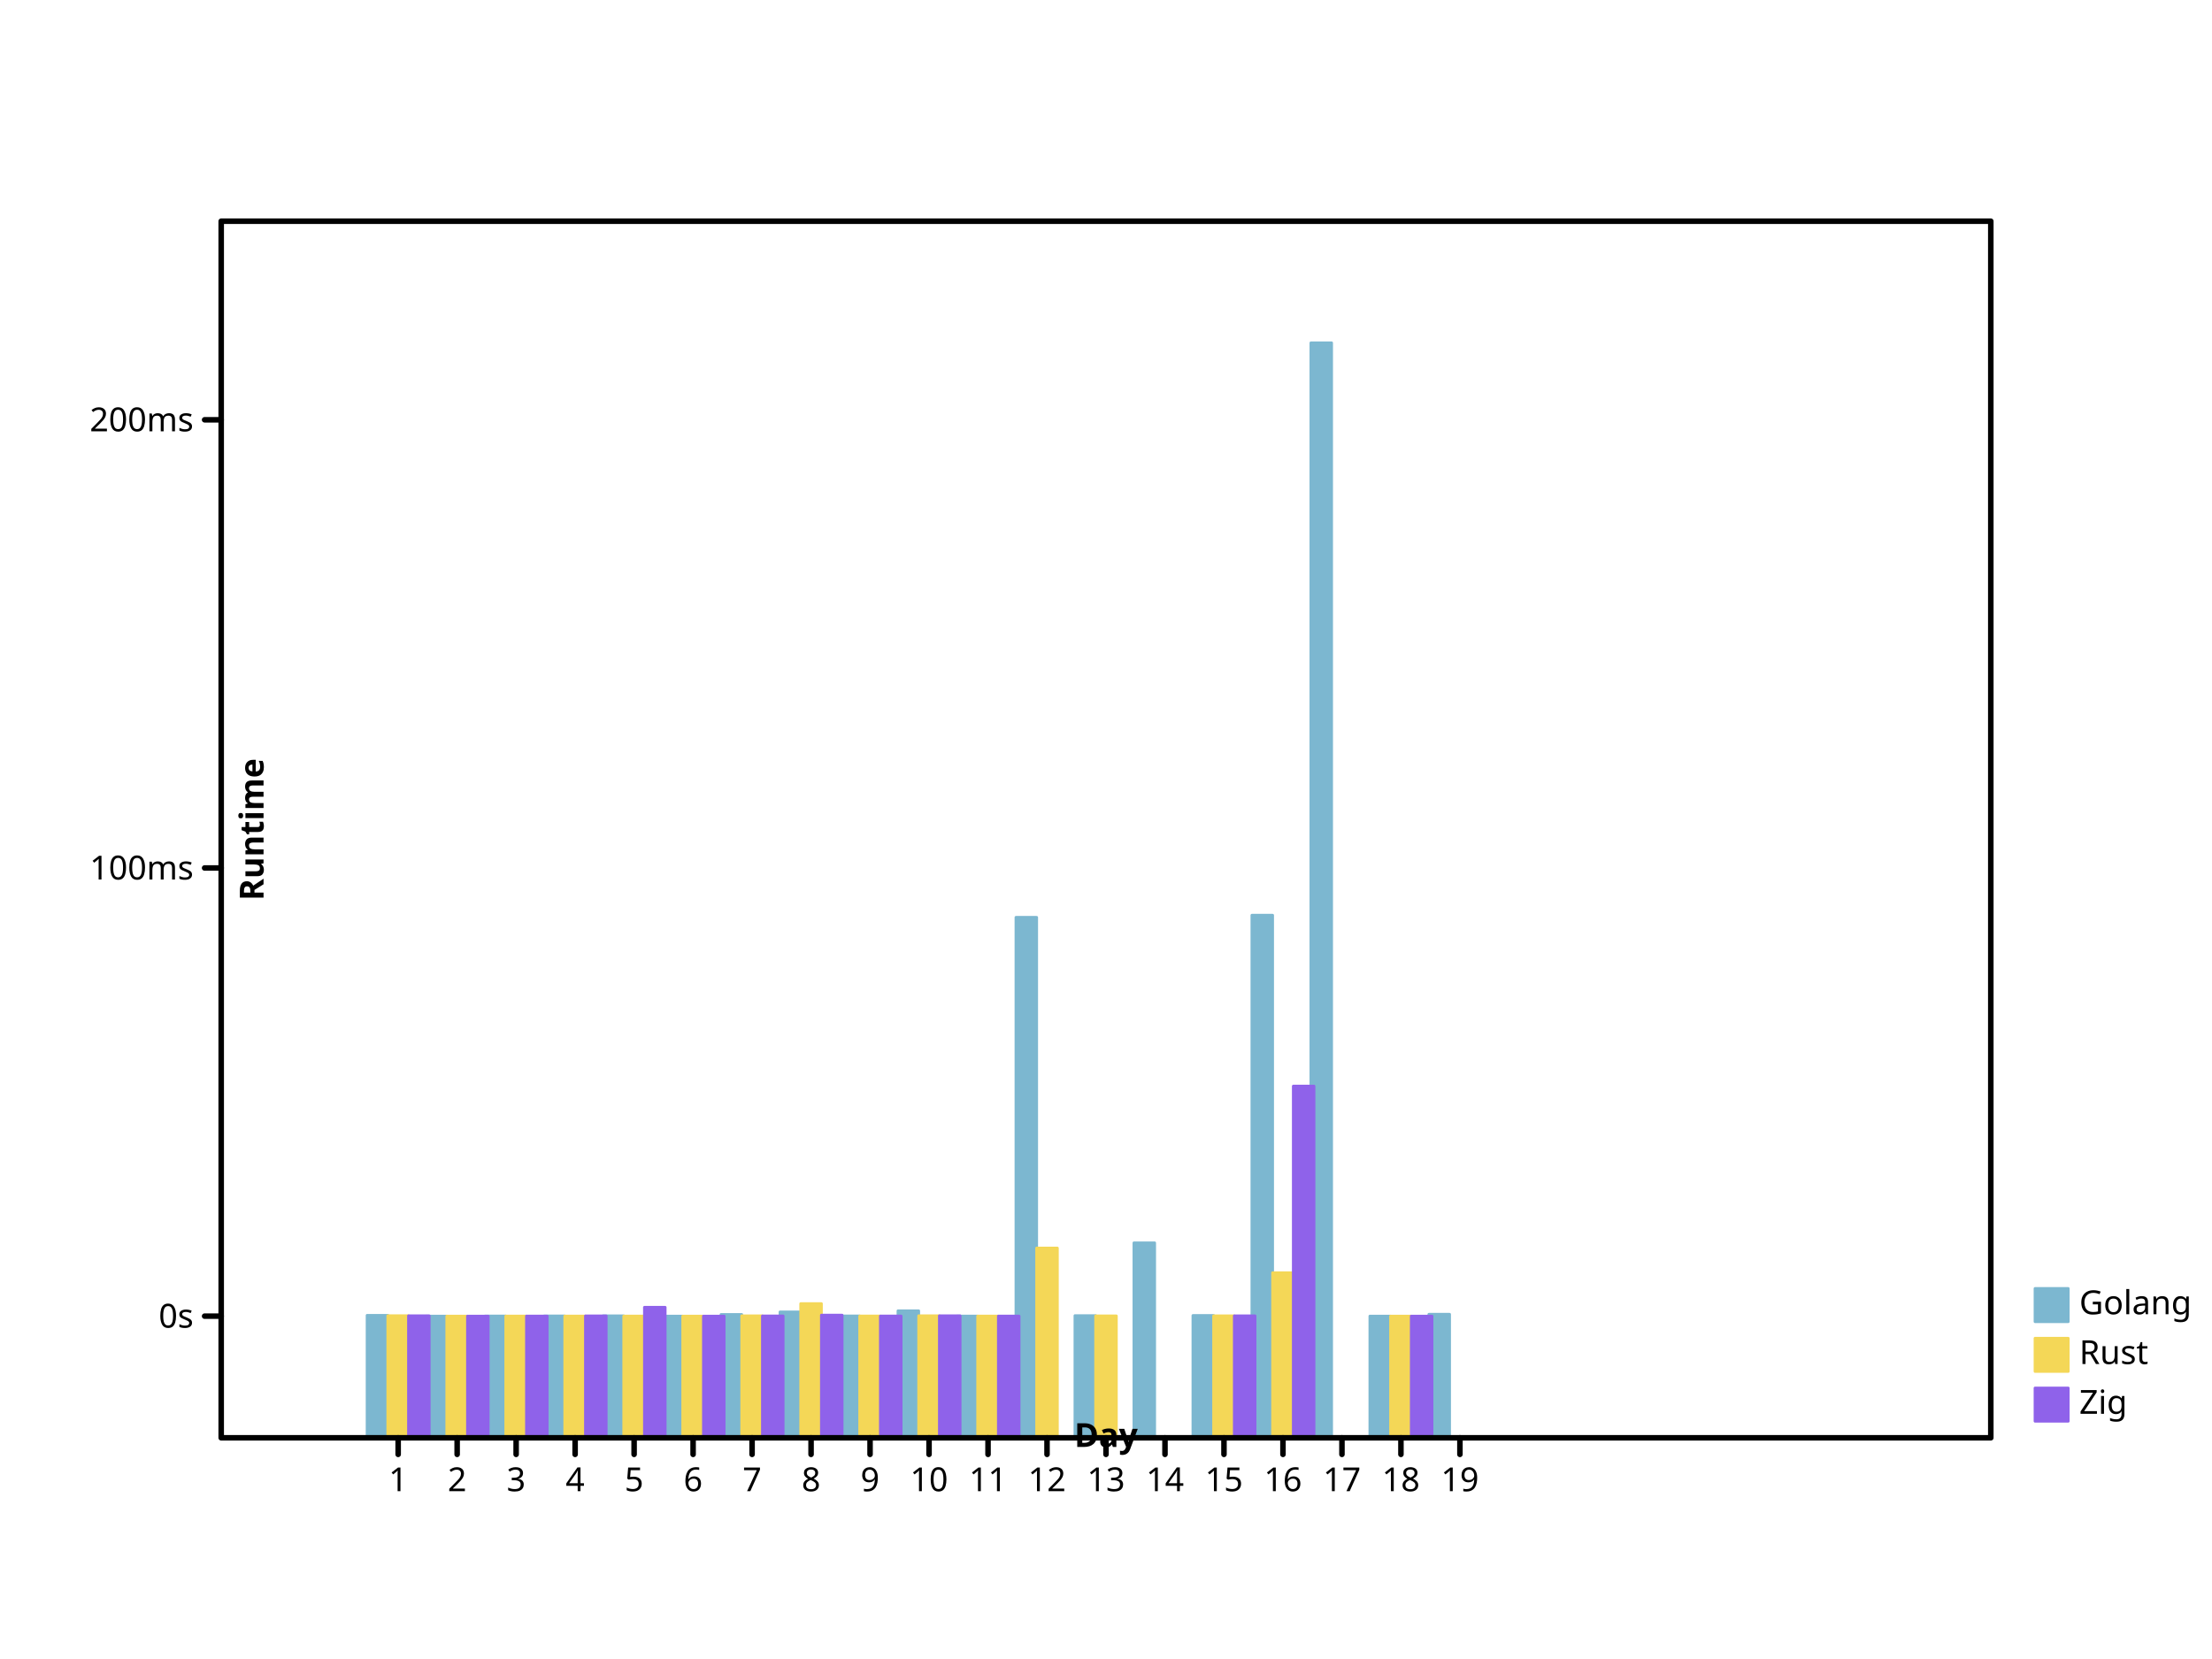
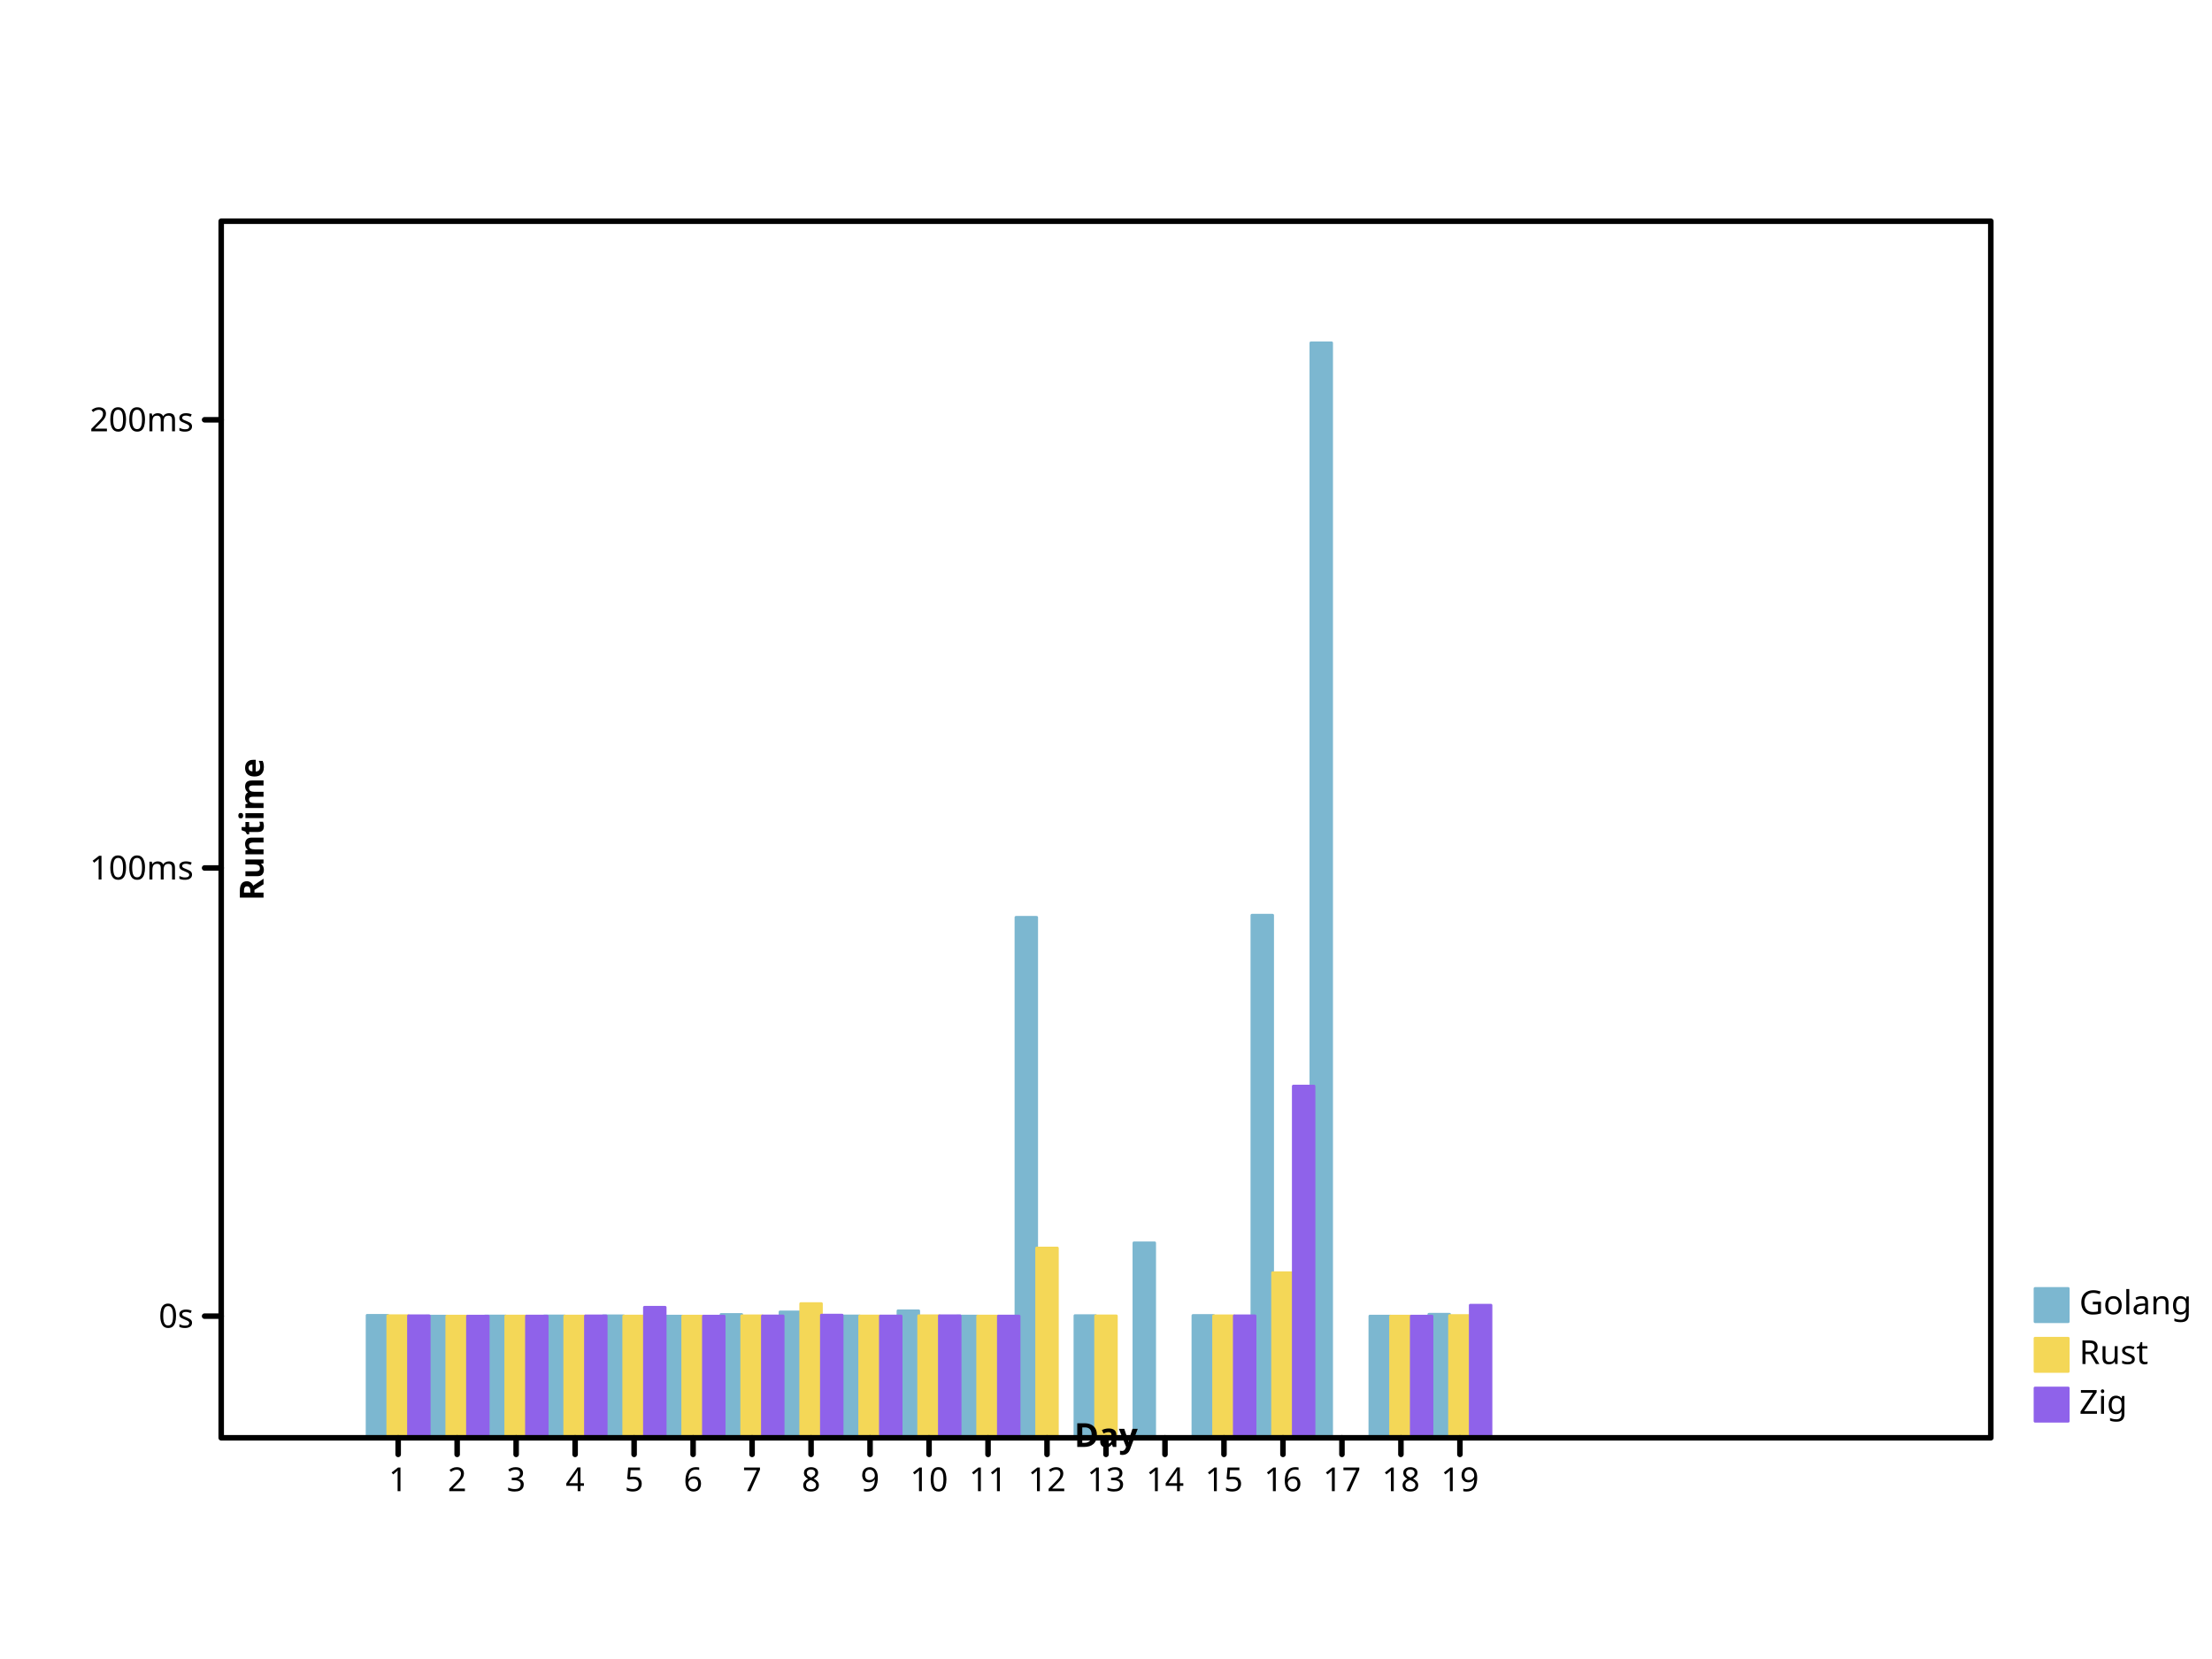
- <svg xmlns="http://www.w3.org/2000/svg" preserveAspectRatio="xMidYMid meet" width="800" height="600" viewbox="0 0 800 600">
+ <svg xmlns="http://www.w3.org/2000/svg" viewbox="0 0 800 600" preserveAspectRatio="xMidYMid meet" width="800" height="600">
  <defs>
-     <marker refY="5" markerUnits="userSpaceOnUse" markerWidth="2%" markerHeight="2%" id="circle" viewBox="0 0 10 10 " refX="5">
-       <circle cy="5" r="3" fill="none" stroke="black" cx="5" />
+     <marker markerHeight="2%" id="circle" viewBox="0 0 10 10 " refX="5" refY="5" markerUnits="userSpaceOnUse" markerWidth="2%">
+       <circle stroke="black" cx="5" cy="5" r="3" fill="none" />
    </marker>
-     <marker refY="5" markerUnits="userSpaceOnUse" markerWidth="2%" markerHeight="2%" id="filled-circle" viewBox="0 0 10 10 " refX="5">
-       <circle r="3" fill="black" stroke="none" cx="5" cy="5" />
+     <marker markerUnits="userSpaceOnUse" markerWidth="2%" markerHeight="2%" id="filled-circle" viewBox="0 0 10 10 " refX="5" refY="5">
+       <circle fill="black" stroke="none" cx="5" cy="5" r="3" />
    </marker>
-     <marker markerWidth="2%" markerHeight="2%" id="square" viewBox="0 0 10 10 " refX="5" refY="5" markerUnits="userSpaceOnUse">
-       <rect width="6" height="6" fill="none" stroke="black" x="2" y="2" />
+     <marker markerUnits="userSpaceOnUse" markerWidth="2%" markerHeight="2%" id="square" viewBox="0 0 10 10 " refX="5" refY="5">
+       <rect height="6" fill="none" stroke="black" x="2" y="2" width="6" />
    </marker>
    <marker markerHeight="2%" id="filled-square" viewBox="0 0 10 10 " refX="5" refY="5" markerUnits="userSpaceOnUse" markerWidth="2%">
-       <rect width="6" height="6" fill="black" stroke="none" x="2" y="2" />
+       <rect x="2" y="2" width="6" height="6" fill="black" stroke="none" />
    </marker>
  </defs>
-   <g stroke-linejoin="round" transform="translate(80 520 )scale(1 -1 )" fill="hsl(198, 47%, 65%)" stroke="hsl(198, 47%, 65%)" stroke-width="1px" stroke-linecap="round">
-     <rect vector-effect="non-scaling-stroke" x="5.277193e+01" y="0" width="7.485380e+00" height="4.428924e+01" />
-     <rect vector-effect="non-scaling-stroke" x="7.410526e+01" y="0" width="7.485380e+00" height="4.401184e+01" />
-     <rect height="4.404912e+01" vector-effect="non-scaling-stroke" x="9.543860e+01" y="0" width="7.485380e+00" />
-     <rect height="4.405551e+01" vector-effect="non-scaling-stroke" x="1.167719e+02" y="0" width="7.485380e+00" />
-     <rect width="7.485380e+00" height="4.409855e+01" vector-effect="non-scaling-stroke" x="1.381053e+02" y="0" />
-     <rect y="0" width="7.485380e+00" height="4.400022e+01" vector-effect="non-scaling-stroke" x="1.594386e+02" />
+   <g transform="translate(80 520 )scale(1 -1 )" fill="hsl(198, 47%, 65%)" stroke="hsl(198, 47%, 65%)" stroke-width="1px" stroke-linecap="round" stroke-linejoin="round">
+     <rect y="0" width="7.485380e+00" height="4.428924e+01" vector-effect="non-scaling-stroke" x="5.277193e+01" />
+     <rect x="7.410526e+01" y="0" width="7.485380e+00" height="4.401184e+01" vector-effect="non-scaling-stroke" />
+     <rect width="7.485380e+00" height="4.404912e+01" vector-effect="non-scaling-stroke" x="9.543860e+01" y="0" />
+     <rect x="1.167719e+02" y="0" width="7.485380e+00" height="4.405551e+01" vector-effect="non-scaling-stroke" />
+     <rect vector-effect="non-scaling-stroke" x="1.381053e+02" y="0" width="7.485380e+00" height="4.409855e+01" />
+     <rect height="4.400022e+01" vector-effect="non-scaling-stroke" x="1.594386e+02" y="0" width="7.485380e+00" />
    <rect y="0" width="7.485380e+00" height="4.460057e+01" vector-effect="non-scaling-stroke" x="1.807719e+02" />
-     <rect height="4.552251e+01" vector-effect="non-scaling-stroke" x="2.021053e+02" y="0" width="7.485380e+00" />
-     <rect y="0" width="7.485380e+00" height="4.406198e+01" vector-effect="non-scaling-stroke" x="2.234386e+02" />
-     <rect y="0" width="7.485380e+00" height="4.593132e+01" vector-effect="non-scaling-stroke" x="2.447719e+02" />
-     <rect y="0" width="7.485380e+00" height="4.402135e+01" vector-effect="non-scaling-stroke" x="2.661053e+02" />
+     <rect y="0" width="7.485380e+00" height="4.552251e+01" vector-effect="non-scaling-stroke" x="2.021053e+02" />
+     <rect height="4.406198e+01" vector-effect="non-scaling-stroke" x="2.234386e+02" y="0" width="7.485380e+00" />
+     <rect width="7.485380e+00" height="4.593132e+01" vector-effect="non-scaling-stroke" x="2.447719e+02" y="0" />
+     <rect x="2.661053e+02" y="0" width="7.485380e+00" height="4.402135e+01" vector-effect="non-scaling-stroke" />
    <rect vector-effect="non-scaling-stroke" x="2.874386e+02" y="0" width="7.485380e+00" height="1.882304e+02" />
-     <rect y="0" width="7.485380e+00" height="4.418018e+01" vector-effect="non-scaling-stroke" x="3.087719e+02" />
-     <rect x="3.301053e+02" y="0" width="7.485380e+00" height="7.050606e+01" vector-effect="non-scaling-stroke" />
-     <rect y="0" width="7.485380e+00" height="4.422847e+01" vector-effect="non-scaling-stroke" x="3.514386e+02" />
+     <rect height="4.418018e+01" vector-effect="non-scaling-stroke" x="3.087719e+02" y="0" width="7.485380e+00" />
+     <rect y="0" width="7.485380e+00" height="7.050606e+01" vector-effect="non-scaling-stroke" x="3.301053e+02" />
+     <rect height="4.422847e+01" vector-effect="non-scaling-stroke" x="3.514386e+02" y="0" width="7.485380e+00" />
    <rect width="7.485380e+00" height="1.889965e+02" vector-effect="non-scaling-stroke" x="3.727719e+02" y="0" />
    <rect vector-effect="non-scaling-stroke" x="3.941053e+02" y="0" width="7.485380e+00" height="396" />
    <rect y="0" width="7.485380e+00" height="4.401090e+01" vector-effect="non-scaling-stroke" x="4.154386e+02" />
-     <rect vector-effect="non-scaling-stroke" x="4.367719e+02" y="0" width="7.485380e+00" height="4.467529e+01" />
+     <rect width="7.485380e+00" height="4.467614e+01" vector-effect="non-scaling-stroke" x="4.367719e+02" y="0" />
  </g>
-   <g fill="hsl(49, 88%, 65%)" stroke="hsl(49, 88%, 65%)" stroke-width="1px" stroke-linecap="round" stroke-linejoin="round" transform="translate(80 520 )scale(1 -1 )">
+   <g stroke-width="1px" stroke-linecap="round" stroke-linejoin="round" transform="translate(80 520 )scale(1 -1 )" fill="hsl(49, 88%, 65%)" stroke="hsl(49, 88%, 65%)">
    <rect y="0" width="7.485380e+00" height="4.415042e+01" vector-effect="non-scaling-stroke" x="6.025731e+01" />
-     <rect width="7.485380e+00" height="4.400388e+01" vector-effect="non-scaling-stroke" x="8.159064e+01" y="0" />
-     <rect height="4.402812e+01" vector-effect="non-scaling-stroke" x="1.029240e+02" y="0" width="7.485380e+00" />
-     <rect y="0" width="7.485380e+00" height="4.403070e+01" vector-effect="non-scaling-stroke" x="1.242573e+02" />
-     <rect width="7.485380e+00" height="4.401793e+01" vector-effect="non-scaling-stroke" x="1.455906e+02" y="0" />
-     <rect x="1.669240e+02" y="0" width="7.485380e+00" height="4.400016e+01" vector-effect="non-scaling-stroke" />
-     <rect y="0" width="7.485380e+00" height="4.411097e+01" vector-effect="non-scaling-stroke" x="1.882573e+02" />
-     <rect vector-effect="non-scaling-stroke" x="2.095906e+02" y="0" width="7.485380e+00" height="4.852199e+01" />
-     <rect x="2.309240e+02" y="0" width="7.485380e+00" height="4.403505e+01" vector-effect="non-scaling-stroke" />
+     <rect vector-effect="non-scaling-stroke" x="8.159064e+01" y="0" width="7.485380e+00" height="4.400388e+01" />
+     <rect x="1.029240e+02" y="0" width="7.485380e+00" height="4.402812e+01" vector-effect="non-scaling-stroke" />
+     <rect x="1.242573e+02" y="0" width="7.485380e+00" height="4.403070e+01" vector-effect="non-scaling-stroke" />
+     <rect x="1.455906e+02" y="0" width="7.485380e+00" height="4.401793e+01" vector-effect="non-scaling-stroke" />
+     <rect height="4.400016e+01" vector-effect="non-scaling-stroke" x="1.669240e+02" y="0" width="7.485380e+00" />
+     <rect vector-effect="non-scaling-stroke" x="1.882573e+02" y="0" width="7.485380e+00" height="4.411097e+01" />
+     <rect height="4.852199e+01" vector-effect="non-scaling-stroke" x="2.095906e+02" y="0" width="7.485380e+00" />
+     <rect width="7.485380e+00" height="4.403505e+01" vector-effect="non-scaling-stroke" x="2.309240e+02" y="0" />
    <rect height="4.413886e+01" vector-effect="non-scaling-stroke" x="2.522573e+02" y="0" width="7.485380e+00" />
-     <rect width="7.485380e+00" height="4.401687e+01" vector-effect="non-scaling-stroke" x="2.735906e+02" y="0" />
+     <rect vector-effect="non-scaling-stroke" x="2.735906e+02" y="0" width="7.485380e+00" height="4.401687e+01" />
    <rect x="2.949240e+02" y="0" width="7.485380e+00" height="6.862436e+01" vector-effect="non-scaling-stroke" />
-     <rect y="0" width="7.485380e+00" height="4.408464e+01" vector-effect="non-scaling-stroke" x="3.162573e+02" />
-     <rect y="0" width="7.485380e+00" height="4.410573e+01" vector-effect="non-scaling-stroke" x="3.589240e+02" />
+     <rect x="3.162573e+02" y="0" width="7.485380e+00" height="4.408464e+01" vector-effect="non-scaling-stroke" />
+     <rect vector-effect="non-scaling-stroke" x="3.589240e+02" y="0" width="7.485380e+00" height="4.410573e+01" />
    <rect height="5.968874e+01" vector-effect="non-scaling-stroke" x="3.802573e+02" y="0" width="7.485380e+00" />
    <rect vector-effect="non-scaling-stroke" x="4.229240e+02" y="0" width="7.485380e+00" height="4.400516e+01" />
+     <rect vector-effect="non-scaling-stroke" x="4.442573e+02" y="0" width="7.485380e+00" height="4.420457e+01" />
  </g>
-   <g stroke-linejoin="round" transform="translate(80 520 )scale(1 -1 )" fill="hsl(260, 76%, 65%)" stroke="hsl(260, 76%, 65%)" stroke-width="1px" stroke-linecap="round">
-     <rect height="4.412059e+01" vector-effect="non-scaling-stroke" x="6.774269e+01" y="0" width="7.485380e+00" />
+   <g stroke-width="1px" stroke-linecap="round" stroke-linejoin="round" transform="translate(80 520 )scale(1 -1 )" fill="hsl(260, 76%, 65%)" stroke="hsl(260, 76%, 65%)">
+     <rect x="6.774269e+01" y="0" width="7.485380e+00" height="4.412059e+01" vector-effect="non-scaling-stroke" />
    <rect vector-effect="non-scaling-stroke" x="8.907602e+01" y="0" width="7.485380e+00" height="4.400422e+01" />
-     <rect x="1.104094e+02" y="0" width="7.485380e+00" height="4.402168e+01" vector-effect="non-scaling-stroke" />
-     <rect height="4.408589e+01" vector-effect="non-scaling-stroke" x="1.317427e+02" y="0" width="7.485380e+00" />
-     <rect vector-effect="non-scaling-stroke" x="1.530760e+02" y="0" width="7.485380e+00" height="4.719520e+01" />
-     <rect y="0" width="7.485380e+00" height="4.400014e+01" vector-effect="non-scaling-stroke" x="1.744094e+02" />
-     <rect x="1.957427e+02" y="0" width="7.485380e+00" height="4.407007e+01" vector-effect="non-scaling-stroke" />
-     <rect width="7.485380e+00" height="4.435971e+01" vector-effect="non-scaling-stroke" x="2.170760e+02" y="0" />
-     <rect x="2.384094e+02" y="0" width="7.485380e+00" height="4.403425e+01" vector-effect="non-scaling-stroke" />
-     <rect height="4.412966e+01" vector-effect="non-scaling-stroke" x="2.597427e+02" y="0" width="7.485380e+00" />
-     <rect height="4.401390e+01" vector-effect="non-scaling-stroke" x="2.810760e+02" y="0" width="7.485380e+00" />
+     <rect height="4.402168e+01" vector-effect="non-scaling-stroke" x="1.104094e+02" y="0" width="7.485380e+00" />
+     <rect width="7.485380e+00" height="4.408589e+01" vector-effect="non-scaling-stroke" x="1.317427e+02" y="0" />
+     <rect x="1.530760e+02" y="0" width="7.485380e+00" height="4.719520e+01" vector-effect="non-scaling-stroke" />
+     <rect vector-effect="non-scaling-stroke" x="1.744094e+02" y="0" width="7.485380e+00" height="4.400014e+01" />
+     <rect vector-effect="non-scaling-stroke" x="1.957427e+02" y="0" width="7.485380e+00" height="4.407007e+01" />
+     <rect vector-effect="non-scaling-stroke" x="2.170760e+02" y="0" width="7.485380e+00" height="4.435971e+01" />
+     <rect height="4.403425e+01" vector-effect="non-scaling-stroke" x="2.384094e+02" y="0" width="7.485380e+00" />
+     <rect width="7.485380e+00" height="4.412966e+01" vector-effect="non-scaling-stroke" x="2.597427e+02" y="0" />
+     <rect width="7.485380e+00" height="4.401390e+01" vector-effect="non-scaling-stroke" x="2.810760e+02" y="0" />
    <rect vector-effect="non-scaling-stroke" x="3.664094e+02" y="0" width="7.485380e+00" height="4.410846e+01" />
-     <rect height="1.271913e+02" vector-effect="non-scaling-stroke" x="3.877427e+02" y="0" width="7.485380e+00" />
-     <rect vector-effect="non-scaling-stroke" x="4.304094e+02" y="0" width="7.485380e+00" height="4.400555e+01" />
+     <rect y="0" width="7.485380e+00" height="1.271913e+02" vector-effect="non-scaling-stroke" x="3.877427e+02" />
+     <rect x="4.304094e+02" y="0" width="7.485380e+00" height="4.400555e+01" vector-effect="non-scaling-stroke" />
+     <rect vector-effect="non-scaling-stroke" x="4.517427e+02" y="0" width="7.485380e+00" height="4.794794e+01" />
  </g>
-   <g stroke="hsl(198, 47%, 65%)" stroke-width="1px" stroke-linecap="round" stroke-linejoin="round" font-family="sans-serif" dominant-baseline="hanging" text-anchor="start" font-style="normal" font-weight="normal" fill="hsl(198, 47%, 65%)" font-size="12px">
-     <rect height="12" vector-effect="non-scaling-stroke" x="736" y="466" width="12" />
+   <g stroke="hsl(198, 47%, 65%)" text-anchor="start" stroke-width="1px" stroke-linecap="round" stroke-linejoin="round" font-family="sans-serif" font-weight="normal" dominant-baseline="hanging" font-size="12px" fill="hsl(198, 47%, 65%)" font-style="normal">
+     <rect x="736" y="466" width="12" height="12" vector-effect="non-scaling-stroke" />
    <g fill="black" stroke="black">
      <text x="752" y="466" dominant-baseline="hanging" stroke="none" vector-effect="non-scaling-stroke">Golang</text>
    </g>
-     <g stroke="hsl(49, 88%, 65%)" font-weight="normal" dominant-baseline="hanging" stroke-width="1px" text-anchor="start" fill="hsl(49, 88%, 65%)" font-family="sans-serif" font-style="normal" stroke-linecap="round" stroke-linejoin="round" font-size="12px">
+     <g dominant-baseline="hanging" fill="hsl(49, 88%, 65%)" stroke="hsl(49, 88%, 65%)" text-anchor="start" stroke-linecap="round" stroke-linejoin="round" font-family="sans-serif" font-weight="normal" font-style="normal" stroke-width="1px" font-size="12px">
      <rect height="12" vector-effect="non-scaling-stroke" x="736" y="484" width="12" />
      <g fill="black" stroke="black">
-         <text dominant-baseline="hanging" stroke="none" vector-effect="non-scaling-stroke" x="752" y="484">Rust</text>
+         <text vector-effect="non-scaling-stroke" x="752" y="484" dominant-baseline="hanging" stroke="none">Rust</text>
      </g>
-       <g font-style="normal" stroke-linecap="round" fill="hsl(260, 76%, 65%)" stroke-linejoin="round" font-size="12px" text-anchor="start" font-family="sans-serif" font-weight="normal" dominant-baseline="hanging" stroke="hsl(260, 76%, 65%)" stroke-width="1px">
-         <rect y="502" width="12" height="12" vector-effect="non-scaling-stroke" x="736" />
+       <g stroke-linejoin="round" font-family="sans-serif" dominant-baseline="hanging" stroke-width="1px" font-style="normal" text-anchor="start" stroke-linecap="round" stroke="hsl(260, 76%, 65%)" font-weight="normal" font-size="12px" fill="hsl(260, 76%, 65%)">
+         <rect vector-effect="non-scaling-stroke" x="736" y="502" width="12" height="12" />
        <g fill="black" stroke="black">
-           <text stroke="none" vector-effect="non-scaling-stroke" x="752" y="502" dominant-baseline="hanging">Zig</text>
-           <g font-style="normal" stroke-linecap="round" stroke-linejoin="round" font-weight="normal" dominant-baseline="hanging" fill="none" font-size="12px" stroke-width="2px" text-anchor="start" font-family="sans-serif">
-             <rect vector-effect="non-scaling-stroke" x="80" y="80" width="640" height="440" />
+           <text vector-effect="non-scaling-stroke" x="752" y="502" dominant-baseline="hanging" stroke="none">Zig</text>
+           <g dominant-baseline="hanging" font-family="sans-serif" font-size="12px" stroke-linecap="round" stroke-linejoin="round" text-anchor="start" stroke-width="2px" font-style="normal" fill="none" font-weight="normal">
+             <rect y="80" width="640" height="440" vector-effect="non-scaling-stroke" x="80" />
          </g>
-           <g font-family="sans-serif" stroke="black" stroke-width="2px" font-size="12px" text-anchor="start" fill="none" stroke-linejoin="round" font-style="normal" font-weight="normal" dominant-baseline="hanging" transform="translate(80 520 )scale(1 -1 )" stroke-linecap="round">
-             <path vector-effect="non-scaling-stroke" d="M64,0 L64,-6 M8.533333e+01,0 L8.533333e+01,-6 M1.066667e+02,0 L1.066667e+02,-6 M128,0 L128,-6 M1.493333e+02,0 L1.493333e+02,-6 M1.706667e+02,0 L1.706667e+02,-6 M192,0 L192,-6 M2.133333e+02,0 L2.133333e+02,-6 M2.346667e+02,0 L2.346667e+02,-6 M256,0 L256,-6 M2.773333e+02,0 L2.773333e+02,-6 M2.986667e+02,0 L2.986667e+02,-6 M320,0 L320,-6 M3.413333e+02,0 L3.413333e+02,-6 M3.626667e+02,0 L3.626667e+02,-6 M384,0 L384,-6 M4.053333e+02,0 L4.053333e+02,-6 M4.266667e+02,0 L4.266667e+02,-6 M448,0 L448,-6 " />
+           <g dominant-baseline="hanging" transform="translate(80 520 )scale(1 -1 )" stroke="black" stroke-linejoin="round" font-family="sans-serif" font-weight="normal" stroke-width="2px" font-style="normal" fill="none" stroke-linecap="round" font-size="12px" text-anchor="start">
+             <path d="M64,0 L64,-6 M8.533333e+01,0 L8.533333e+01,-6 M1.066667e+02,0 L1.066667e+02,-6 M128,0 L128,-6 M1.493333e+02,0 L1.493333e+02,-6 M1.706667e+02,0 L1.706667e+02,-6 M192,0 L192,-6 M2.133333e+02,0 L2.133333e+02,-6 M2.346667e+02,0 L2.346667e+02,-6 M256,0 L256,-6 M2.773333e+02,0 L2.773333e+02,-6 M2.986667e+02,0 L2.986667e+02,-6 M320,0 L320,-6 M3.413333e+02,0 L3.413333e+02,-6 M3.626667e+02,0 L3.626667e+02,-6 M384,0 L384,-6 M4.053333e+02,0 L4.053333e+02,-6 M4.266667e+02,0 L4.266667e+02,-6 M448,0 L448,-6 " vector-effect="non-scaling-stroke" />
          </g>
-           <g stroke-linecap="round" stroke-linejoin="round" fill="black" font-family="sans-serif" font-weight="normal" transform="translate(80 520 )scale(1 1 )" stroke-width="2px" font-size="12px" text-anchor="middle" stroke="black" font-style="normal" dominant-baseline="hanging">
-             <text y="10" dominant-baseline="hanging" stroke="none" vector-effect="non-scaling-stroke" x="64">1</text>
-             <text y="10" dominant-baseline="hanging" stroke="none" vector-effect="non-scaling-stroke" x="8.533333e+01">2</text>
-             <text vector-effect="non-scaling-stroke" x="1.066667e+02" y="10" dominant-baseline="hanging" stroke="none">3</text>
+           <g dominant-baseline="hanging" transform="translate(80 520 )scale(1 1 )" fill="black" stroke="black" stroke-linecap="round" stroke-width="2px" text-anchor="middle" font-weight="normal" stroke-linejoin="round" font-family="sans-serif" font-size="12px" font-style="normal">
+             <text vector-effect="non-scaling-stroke" x="64" y="10" dominant-baseline="hanging" stroke="none">1</text>
+             <text x="8.533333e+01" y="10" dominant-baseline="hanging" stroke="none" vector-effect="non-scaling-stroke">2</text>
+             <text x="1.066667e+02" y="10" dominant-baseline="hanging" stroke="none" vector-effect="non-scaling-stroke">3</text>
            <text stroke="none" vector-effect="non-scaling-stroke" x="128" y="10" dominant-baseline="hanging">4</text>
            <text stroke="none" vector-effect="non-scaling-stroke" x="1.493333e+02" y="10" dominant-baseline="hanging">5</text>
            <text y="10" dominant-baseline="hanging" stroke="none" vector-effect="non-scaling-stroke" x="1.706667e+02">6</text>
-             <text stroke="none" vector-effect="non-scaling-stroke" x="192" y="10" dominant-baseline="hanging">7</text>
+             <text y="10" dominant-baseline="hanging" stroke="none" vector-effect="non-scaling-stroke" x="192">7</text>
            <text dominant-baseline="hanging" stroke="none" vector-effect="non-scaling-stroke" x="2.133333e+02" y="10">8</text>
-             <text y="10" dominant-baseline="hanging" stroke="none" vector-effect="non-scaling-stroke" x="2.346667e+02">9</text>
-             <text y="10" dominant-baseline="hanging" stroke="none" vector-effect="non-scaling-stroke" x="256">10</text>
-             <text stroke="none" vector-effect="non-scaling-stroke" x="2.773333e+02" y="10" dominant-baseline="hanging">11</text>
-             <text stroke="none" vector-effect="non-scaling-stroke" x="2.986667e+02" y="10" dominant-baseline="hanging">12</text>
-             <text y="10" dominant-baseline="hanging" stroke="none" vector-effect="non-scaling-stroke" x="320">13</text>
+             <text stroke="none" vector-effect="non-scaling-stroke" x="2.346667e+02" y="10" dominant-baseline="hanging">9</text>
+             <text x="256" y="10" dominant-baseline="hanging" stroke="none" vector-effect="non-scaling-stroke">10</text>
+             <text dominant-baseline="hanging" stroke="none" vector-effect="non-scaling-stroke" x="2.773333e+02" y="10">11</text>
+             <text x="2.986667e+02" y="10" dominant-baseline="hanging" stroke="none" vector-effect="non-scaling-stroke">12</text>
+             <text dominant-baseline="hanging" stroke="none" vector-effect="non-scaling-stroke" x="320" y="10">13</text>
            <text x="3.413333e+02" y="10" dominant-baseline="hanging" stroke="none" vector-effect="non-scaling-stroke">14</text>
-             <text stroke="none" vector-effect="non-scaling-stroke" x="3.626667e+02" y="10" dominant-baseline="hanging">15</text>
-             <text y="10" dominant-baseline="hanging" stroke="none" vector-effect="non-scaling-stroke" x="384">16</text>
-             <text dominant-baseline="hanging" stroke="none" vector-effect="non-scaling-stroke" x="4.053333e+02" y="10">17</text>
-             <text y="10" dominant-baseline="hanging" stroke="none" vector-effect="non-scaling-stroke" x="4.266667e+02">18</text>
-             <text x="448" y="10" dominant-baseline="hanging" stroke="none" vector-effect="non-scaling-stroke">19</text>
+             <text vector-effect="non-scaling-stroke" x="3.626667e+02" y="10" dominant-baseline="hanging" stroke="none">15</text>
+             <text stroke="none" vector-effect="non-scaling-stroke" x="384" y="10" dominant-baseline="hanging">16</text>
+             <text stroke="none" vector-effect="non-scaling-stroke" x="4.053333e+02" y="10" dominant-baseline="hanging">17</text>
+             <text stroke="none" vector-effect="non-scaling-stroke" x="4.266667e+02" y="10" dominant-baseline="hanging">18</text>
+             <text vector-effect="non-scaling-stroke" x="448" y="10" dominant-baseline="hanging" stroke="none">19</text>
          </g>
-           <g font-weight="bold" dominant-baseline="baseline" transform="translate(80 520 )scale(1 1 )rotate(0 0 0 )" fill="black" font-size="12px" font-family="sans-serif" font-style="normal" stroke-linejoin="round" stroke="black" stroke-width="2px" text-anchor="middle" stroke-linecap="round">
-             <text vector-effect="non-scaling-stroke" x="320" y="-6" dominant-baseline="baseline" stroke="none">Day</text>
+           <g font-family="sans-serif" font-style="normal" transform="translate(80 520 )scale(1 1 )rotate(0 0 0 )" stroke="black" stroke-linecap="round" stroke-linejoin="round" font-weight="bold" dominant-baseline="baseline" stroke-width="2px" font-size="12px" fill="black" text-anchor="middle">
+             <text y="-6" dominant-baseline="baseline" stroke="none" vector-effect="non-scaling-stroke" x="320">Day</text>
          </g>
-           <g stroke="black" text-anchor="middle" fill="black" font-family="sans-serif" font-style="normal" font-weight="bold" dominant-baseline="baseline" transform="translate(80 520 )scale(1 -1 )" stroke-width="2px" font-size="12px" stroke-linejoin="round" stroke-linecap="round">
+           <g stroke-width="2px" font-size="12px" stroke="black" stroke-linejoin="round" dominant-baseline="baseline" font-family="sans-serif" font-weight="bold" font-style="normal" text-anchor="middle" transform="translate(80 520 )scale(1 -1 )" fill="black" stroke-linecap="round">
            <path vector-effect="non-scaling-stroke" d="M0,44 L-6,44 M0,2.060886e+02 L-6,2.060886e+02 M0,3.681773e+02 L-6,3.681773e+02 " />
          </g>
-           <g font-weight="normal" stroke="black" font-size="12px" dominant-baseline="middle" transform="translate(80 520 )scale(1 1 )" stroke-linecap="round" font-style="normal" text-anchor="end" stroke-linejoin="round" font-family="sans-serif" fill="black" stroke-width="2px">
-             <text vector-effect="non-scaling-stroke" x="-10" y="-44" dominant-baseline="middle" stroke="none">0s</text>
-             <text stroke="none" vector-effect="non-scaling-stroke" x="-10" y="-2.060886e+02" dominant-baseline="middle">100ms</text>
-             <text stroke="none" vector-effect="non-scaling-stroke" x="-10" y="-3.681773e+02" dominant-baseline="middle">200ms</text>
+           <g text-anchor="end" stroke-width="2px" font-size="12px" stroke-linecap="round" stroke-linejoin="round" font-weight="normal" stroke="black" font-style="normal" font-family="sans-serif" dominant-baseline="middle" transform="translate(80 520 )scale(1 1 )" fill="black">
+             <text dominant-baseline="middle" stroke="none" vector-effect="non-scaling-stroke" x="-10" y="-44">0s</text>
+             <text y="-2.060886e+02" dominant-baseline="middle" stroke="none" vector-effect="non-scaling-stroke" x="-10">100ms</text>
+             <text vector-effect="non-scaling-stroke" x="-10" y="-3.681773e+02" dominant-baseline="middle" stroke="none">200ms</text>
          </g>
-           <g text-anchor="middle" stroke="black" font-size="12px" font-weight="bold" transform="translate(80 520 )scale(1 1 )rotate(-90 0 0 )" stroke-linecap="round" font-family="sans-serif" font-style="normal" fill="black" stroke-width="2px" dominant-baseline="hanging" stroke-linejoin="round">
-             <text y="6" dominant-baseline="hanging" stroke="none" vector-effect="non-scaling-stroke" x="220">Runtime</text>
+           <g font-weight="bold" dominant-baseline="hanging" stroke="black" text-anchor="middle" font-size="12px" font-family="sans-serif" stroke-linejoin="round" transform="translate(80 520 )scale(1 1 )rotate(-90 0 0 )" fill="black" font-style="normal" stroke-width="2px" stroke-linecap="round">
+             <text stroke="none" vector-effect="non-scaling-stroke" x="220" y="6" dominant-baseline="hanging">Runtime</text>
          </g>
        </g>
      </g>
    </g>
  </g>
</svg>
